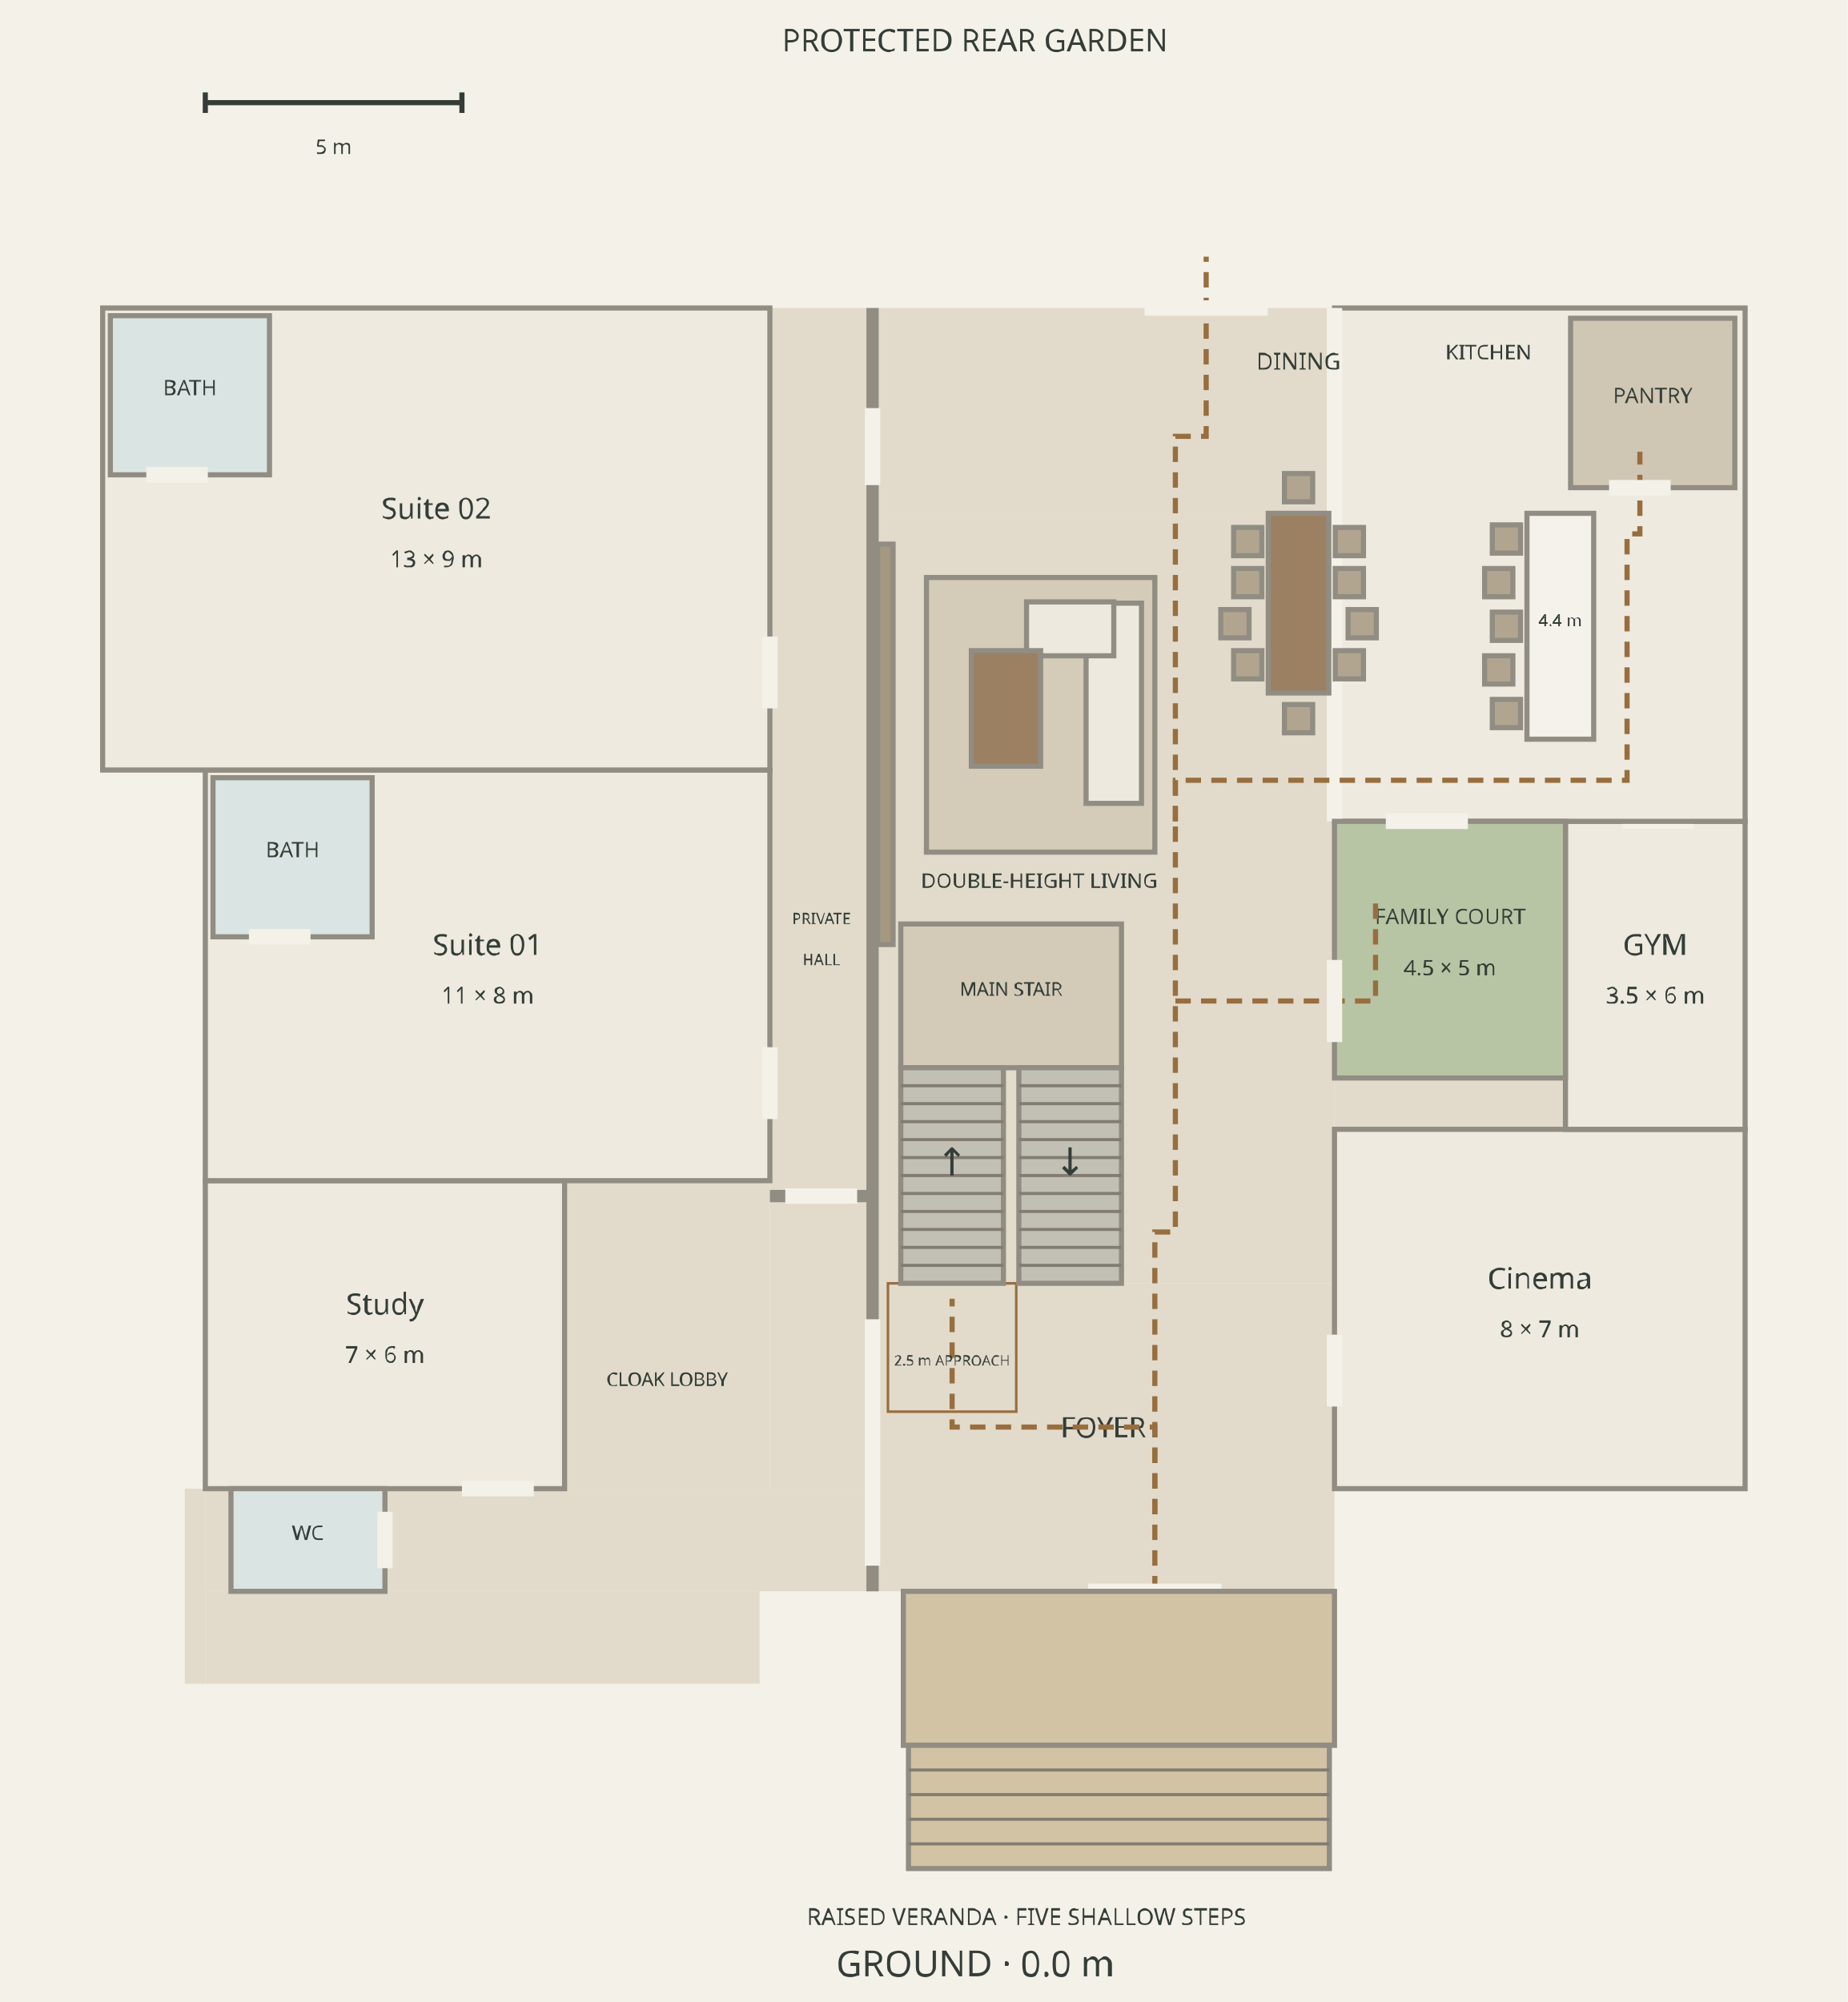
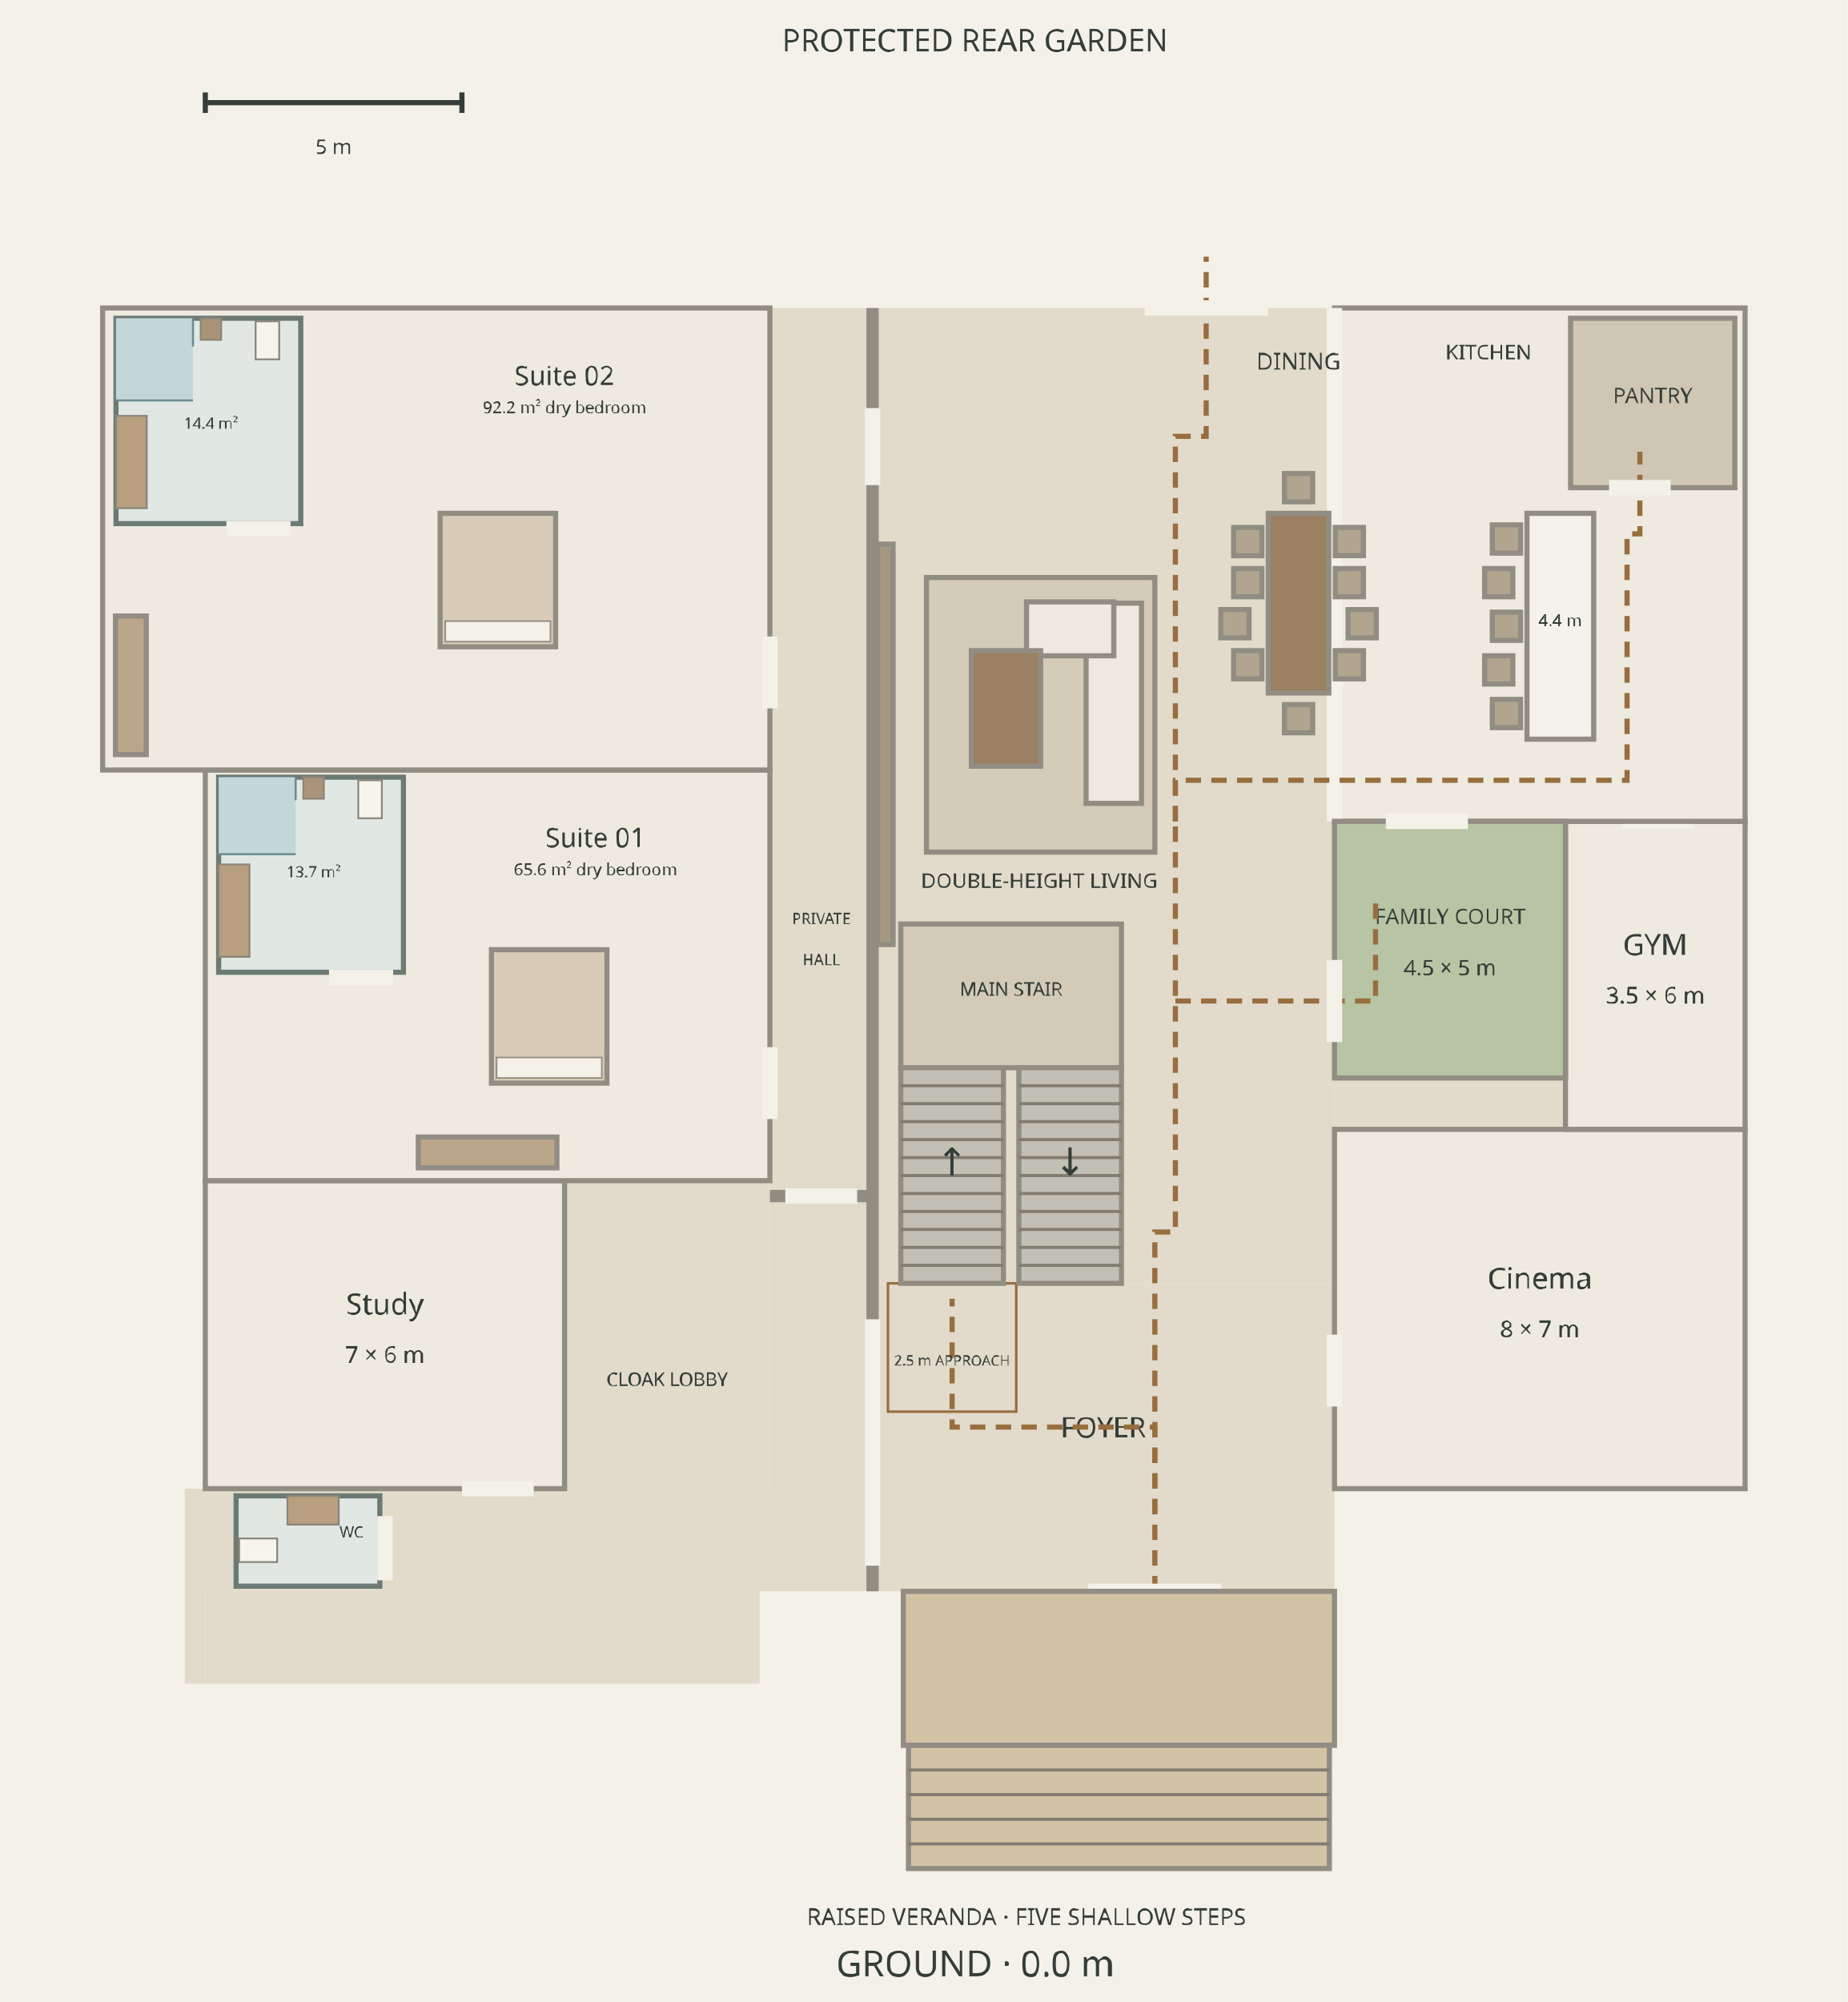
<svg xmlns="http://www.w3.org/2000/svg" viewBox="-17 -26 36 39" role="img" aria-label="Ground floor plan; rear garden at top">
  <rect x="-17" y="-26" width="36" height="39" fill="#f4f1e9" />
  <rect x="-13" y="-3" width="7" height="6" fill="#e2dbcb" stroke="#e2dbcb" stroke-width="0" />
  <rect x="-13" y="-11" width="11" height="8" fill="#e2dbcb" stroke="#e2dbcb" stroke-width="0" />
  <rect x="-15" y="-20" width="13" height="9" fill="#e2dbcb" stroke="#e2dbcb" stroke-width="0" />
  <rect x="9" y="-4" width="8" height="7" fill="#e2dbcb" stroke="#e2dbcb" stroke-width="0" />
  <rect x="13.5" y="-10" width="3.5" height="6" fill="#e2dbcb" stroke="#e2dbcb" stroke-width="0" />
  <rect x="9" y="-20" width="8" height="10" fill="#e2dbcb" stroke="#e2dbcb" stroke-width="0" />
  <rect x="-13" y="3" width="13" height="2" fill="#e2dbcb" stroke="#e2dbcb" stroke-width="0" />
  <rect x="-2" y="-20" width="2" height="23" fill="#e2dbcb" stroke="#e2dbcb" stroke-width="0" />
  <rect x="-6" y="-3" width="4" height="6" fill="#e2dbcb" stroke="#e2dbcb" stroke-width="0" />
  <rect x="0" y="-1" width="9" height="6" fill="#e2dbcb" stroke="#e2dbcb" stroke-width="0" />
  <rect x="0" y="-16" width="9" height="15" fill="#e2dbcb" stroke="#e2dbcb" stroke-width="0" />
  <rect x="0" y="-20" width="9" height="4" fill="#e2dbcb" stroke="#e2dbcb" stroke-width="0" />
  <rect x="9" y="-5" width="4.5" height="1" fill="#e2dbcb" stroke="#e2dbcb" stroke-width="0" />
  <rect x="-13.4" y="3" width="0.4" height="3.8" fill="#e2dbcb" stroke="#e2dbcb" stroke-width="0" />
  <rect x="-13" y="5" width="10.8" height="1.8" fill="#e2dbcb" stroke="#e2dbcb" stroke-width="0" />
  <rect x="0.6" y="5" width="8.4" height="3" fill="#e2dbcb" stroke="#e2dbcb" stroke-width="0" />
  <rect x="-13" y="-3" width="7" height="6" fill="#eeeadf" stroke="#918d83" stroke-width="0.1" />
  <text x="-9.5" y="-0.4" text-anchor="middle" font-family="system-ui,sans-serif" font-size="0.57" fill="#343d37">Study</text>
  <text x="-9.5" y="0.55" text-anchor="middle" font-family="system-ui,sans-serif" font-size="0.45" fill="#343d37">7 × 6 m</text>
  <path d="M -8 3 h 1.4" stroke="#f4f1e9" stroke-width=".3" />
  <rect x="-13" y="-11" width="11" height="8" fill="#eeeadf" stroke="#918d83" stroke-width="0.1" />
-   <text x="-7.5" y="-7.4" text-anchor="middle" font-family="system-ui,sans-serif" font-size="0.57" fill="#343d37">Suite 01</text>
-   <text x="-7.5" y="-6.45" text-anchor="middle" font-family="system-ui,sans-serif" font-size="0.45" fill="#343d37">11 × 8 m</text>
-   <rect x="-12.85" y="-10.85" width="3.1" height="3.1" fill="#dae5e3" stroke="#918d83" stroke-width="0.1" />
-   <text x="-11.3" y="-9.3" text-anchor="middle" font-family="system-ui,sans-serif" font-size="0.42" fill="#343d37">BATH</text>
-   <path d="M -12.15 -7.75 h 1.2" stroke="#f4f1e9" stroke-width=".3" />
+   <rect x="-12.74" y="-10.86" width="3.6" height="3.8" fill="#e1e8e3" stroke="#6b7b74" stroke-width="0.1" />
+   <rect x="-12.74" y="-10.86" width="1.5" height="1.5" fill="#c3d7d9" stroke="#8bacae" stroke-width="0" />
+   <path d="M -12.74 -9.36 L -11.24 -9.36" stroke="#698d93" stroke-width=".04" />
+   <path d="M -11.24 -10.41 L -11.24 -10.86" stroke="#698d93" stroke-width=".04" />
+   <rect x="-12.74" y="-9.16" width="0.6" height="1.8" fill="#b79f7f" stroke="#8b857b" stroke-width="0.035" />
+   <rect x="-10.02" y="-10.8" width="0.46" height="0.74" fill="#f7f4ec" stroke="#8b857b" stroke-width="0.035" />
+   <rect x="-11.09" y="-10.86" width="0.4" height="0.42" fill="#aa9376" stroke="#8b857b" stroke-width="0.035" />
+   <path d="M -10.59 -6.96 h 1.25" stroke="#f4f1e9" stroke-width=".3" />
+   <text x="-10.89" y="-8.91" text-anchor="middle" font-family="system-ui,sans-serif" font-size="0.3" fill="#343d37">13.7 m²</text>
+   <rect x="-7.425" y="-7.5" width="2.25" height="2.6" fill="#d8ccb9" stroke="#918d83" stroke-width="0.1" />
+   <rect x="-7.325" y="-5.4" width="2.05" height="0.4" fill="#f4f1e9" stroke="#918d83" stroke-width="0.03" />
+   <rect x="-8.85" y="-3.85" width="2.7" height="0.6" fill="#bca68a" stroke="#918d83" stroke-width="0.1" />
+   <text x="-5.4" y="-9.5" text-anchor="middle" font-family="system-ui,sans-serif" font-size="0.52" fill="#343d37">Suite 01</text>
+   <text x="-5.4" y="-8.95" text-anchor="middle" font-family="system-ui,sans-serif" font-size="0.32" fill="#343d37">65.6 m² dry bedroom</text>
  <path d="M -2 -4.2 v -1.4" stroke="#f4f1e9" stroke-width=".3" />
  <rect x="-15" y="-20" width="13" height="9" fill="#eeeadf" stroke="#918d83" stroke-width="0.1" />
-   <text x="-8.5" y="-15.9" text-anchor="middle" font-family="system-ui,sans-serif" font-size="0.57" fill="#343d37">Suite 02</text>
-   <text x="-8.5" y="-14.95" text-anchor="middle" font-family="system-ui,sans-serif" font-size="0.45" fill="#343d37">13 × 9 m</text>
-   <rect x="-14.85" y="-19.85" width="3.1" height="3.1" fill="#dae5e3" stroke="#918d83" stroke-width="0.1" />
-   <text x="-13.3" y="-18.3" text-anchor="middle" font-family="system-ui,sans-serif" font-size="0.42" fill="#343d37">BATH</text>
-   <path d="M -14.15 -16.75 h 1.2" stroke="#f4f1e9" stroke-width=".3" />
+   <rect x="-14.74" y="-19.8" width="3.6" height="4" fill="#e1e8e3" stroke="#6b7b74" stroke-width="0.1" />
+   <rect x="-14.74" y="-19.8" width="1.5" height="1.6" fill="#c3d7d9" stroke="#8bacae" stroke-width="0" />
+   <path d="M -14.74 -18.2 L -13.24 -18.2" stroke="#698d93" stroke-width=".04" />
+   <path d="M -13.24 -19.25 L -13.24 -19.8" stroke="#698d93" stroke-width=".04" />
+   <rect x="-14.74" y="-17.9" width="0.6" height="1.8" fill="#b79f7f" stroke="#8b857b" stroke-width="0.035" />
+   <rect x="-12.02" y="-19.74" width="0.46" height="0.74" fill="#f7f4ec" stroke="#8b857b" stroke-width="0.035" />
+   <rect x="-13.09" y="-19.8" width="0.4" height="0.42" fill="#aa9376" stroke="#8b857b" stroke-width="0.035" />
+   <path d="M -12.59 -15.7 h 1.25" stroke="#f4f1e9" stroke-width=".3" />
+   <text x="-12.89" y="-17.65" text-anchor="middle" font-family="system-ui,sans-serif" font-size="0.3" fill="#343d37">14.4 m²</text>
+   <rect x="-8.425" y="-16" width="2.25" height="2.6" fill="#d8ccb9" stroke="#918d83" stroke-width="0.1" />
+   <rect x="-8.325" y="-13.9" width="2.05" height="0.4" fill="#f4f1e9" stroke="#918d83" stroke-width="0.03" />
+   <rect x="-14.75" y="-14" width="0.6" height="2.7" fill="#bca68a" stroke="#918d83" stroke-width="0.1" />
+   <text x="-6" y="-18.5" text-anchor="middle" font-family="system-ui,sans-serif" font-size="0.52" fill="#343d37">Suite 02</text>
+   <text x="-6" y="-17.95" text-anchor="middle" font-family="system-ui,sans-serif" font-size="0.32" fill="#343d37">92.2 m² dry bedroom</text>
  <path d="M -2 -12.2 v -1.4" stroke="#f4f1e9" stroke-width=".3" />
  <rect x="9" y="-4" width="8" height="7" fill="#eeeadf" stroke="#918d83" stroke-width="0.1" />
  <text x="13" y="-0.9" text-anchor="middle" font-family="system-ui,sans-serif" font-size="0.57" fill="#343d37">Cinema</text>
  <text x="13" y="0.05" text-anchor="middle" font-family="system-ui,sans-serif" font-size="0.45" fill="#343d37">8 × 7 m</text>
  <path d="M 9 1.4 v -1.4" stroke="#f4f1e9" stroke-width=".3" />
  <rect x="13.5" y="-10" width="3.5" height="6" fill="#eeeadf" stroke="#918d83" stroke-width="0.1" />
  <text x="15.25" y="-7.4" text-anchor="middle" font-family="system-ui,sans-serif" font-size="0.57" fill="#343d37">GYM</text>
  <text x="15.25" y="-6.45" text-anchor="middle" font-family="system-ui,sans-serif" font-size="0.45" fill="#343d37">3.5 × 6 m</text>
  <path d="M 14.6 -10 h 1.4" stroke="#f4f1e9" stroke-width=".3" />
  <rect x="9" y="-20" width="8" height="10" fill="#eeeadf" stroke="#918d83" stroke-width="0.1" />
  <text x="12" y="-19" text-anchor="middle" font-family="system-ui,sans-serif" font-size="0.4" fill="#343d37">KITCHEN</text>
  <path d="M 9 -10 v -10" stroke="#f4f1e9" stroke-width=".3" />
  <rect x="9" y="-10" width="4.5" height="5" fill="#b7c5a4" stroke="#918d83" stroke-width="0.1" />
  <text x="11.25" y="-8" text-anchor="middle" font-family="system-ui,sans-serif" font-size="0.42" fill="#343d37">FAMILY COURT</text>
  <text x="11.25" y="-7" text-anchor="middle" font-family="system-ui,sans-serif" font-size="0.42" fill="#343d37">4.5 × 5 m</text>
  <text x="3.25" y="-8.7" text-anchor="middle" font-family="system-ui,sans-serif" font-size="0.4" fill="#343d37">DOUBLE-HEIGHT LIVING</text>
  <text x="8.3" y="-18.8" text-anchor="middle" font-family="system-ui,sans-serif" font-size="0.45" fill="#343d37">DINING</text>
  <text x="4.5" y="2" text-anchor="middle" font-family="system-ui,sans-serif" font-size="0.55" fill="#343d37">FOYER</text>
  <rect x="13.6" y="-19.8" width="3.2" height="3.3" fill="#cfc6b4" stroke="#918d83" stroke-width="0.1" />
  <text x="15.2" y="-18.15" text-anchor="middle" font-family="system-ui,sans-serif" font-size="0.42" fill="#343d37">PANTRY</text>
-   <rect x="-12.5" y="3" width="3" height="2" fill="#dae5e3" stroke="#918d83" stroke-width="0.1" />
-   <text x="-11" y="4" text-anchor="middle" font-family="system-ui,sans-serif" font-size="0.4" fill="#343d37">WC</text>
+   <rect x="-12.4" y="3.14" width="2.8" height="1.76" fill="#e1e8e3" stroke="#6b7b74" stroke-width="0.1" />
+   <rect x="-12.34" y="3.97" width="0.74" height="0.46" fill="#f7f4ec" stroke="#8b857b" stroke-width="0.035" />
+   <rect x="-11.4" y="3.14" width="1" height="0.56" fill="#b79f7f" stroke="#8b857b" stroke-width="0.035" />
+   <path d="M -9.5 4.785 v -1.25" stroke="#f4f1e9" stroke-width=".3" />
+   <text x="-10.15" y="3.95" text-anchor="middle" font-family="system-ui,sans-serif" font-size="0.3" fill="#343d37">WC</text>
  <rect x="1.05" y="-14.75" width="4.45" height="5.35" fill="#d4cbb8" stroke="#918d83" stroke-width="0.1" />
  <rect x="4.16" y="-14.25" width="1.08" height="3.9" fill="#eee9df" stroke="#918d83" stroke-width="0.1" />
  <rect x="3" y="-14.275" width="1.7" height="1.05" fill="#eee9df" stroke="#918d83" stroke-width="0.1" />
  <rect x="1.925" y="-13.325" width="1.35" height="2.25" fill="#9b8062" stroke="#918d83" stroke-width="0.1" />
  <rect x="7.71" y="-16" width="1.18" height="3.5" fill="#9b8062" stroke="#918d83" stroke-width="0.1" />
  <rect x="12.75" y="-16" width="1.3" height="4.4" fill="#f5f2eb" stroke="#918d83" stroke-width="0.1" />
  <rect x="7.035" y="-13.325" width="0.55" height="0.55" fill="#b2a58f" stroke="#918d83" stroke-width="0.1" />
  <rect x="6.785" y="-14.125" width="0.55" height="0.55" fill="#b2a58f" stroke="#918d83" stroke-width="0.1" />
  <rect x="7.035" y="-14.925" width="0.55" height="0.55" fill="#b2a58f" stroke="#918d83" stroke-width="0.1" />
  <rect x="7.035" y="-15.725" width="0.55" height="0.55" fill="#b2a58f" stroke="#918d83" stroke-width="0.1" />
  <rect x="9.015" y="-13.325" width="0.55" height="0.55" fill="#b2a58f" stroke="#918d83" stroke-width="0.1" />
  <rect x="9.265" y="-14.125" width="0.55" height="0.55" fill="#b2a58f" stroke="#918d83" stroke-width="0.1" />
  <rect x="9.015" y="-14.925" width="0.55" height="0.55" fill="#b2a58f" stroke="#918d83" stroke-width="0.1" />
  <rect x="9.015" y="-15.725" width="0.55" height="0.55" fill="#b2a58f" stroke="#918d83" stroke-width="0.1" />
  <rect x="8.025" y="-12.275" width="0.55" height="0.55" fill="#b2a58f" stroke="#918d83" stroke-width="0.1" />
  <rect x="8.025" y="-16.775" width="0.55" height="0.55" fill="#b2a58f" stroke="#918d83" stroke-width="0.1" />
  <rect x="12.075" y="-12.375" width="0.55" height="0.55" fill="#b2a58f" stroke="#918d83" stroke-width="0.1" />
  <rect x="11.925" y="-13.225" width="0.55" height="0.55" fill="#b2a58f" stroke="#918d83" stroke-width="0.1" />
  <rect x="12.075" y="-14.075" width="0.55" height="0.55" fill="#b2a58f" stroke="#918d83" stroke-width="0.1" />
  <rect x="11.925" y="-14.925" width="0.55" height="0.55" fill="#b2a58f" stroke="#918d83" stroke-width="0.1" />
  <rect x="12.075" y="-15.775" width="0.55" height="0.55" fill="#b2a58f" stroke="#918d83" stroke-width="0.1" />
  <rect x="0.1" y="-15.4" width="0.3" height="7.8" fill="#a69781" stroke="#918d83" stroke-width="0.1" />
  <text x="13.4" y="-13.8" text-anchor="middle" font-family="system-ui,sans-serif" font-size="0.32" fill="#343d37">4.4 m</text>
  <polyline points="5.5,7 5.5,-2 5.9,-2 5.9,-10" fill="none" stroke="#986e3e" stroke-width=".1" stroke-dasharray=".3 .2" />
  <polyline points="5.5,3.5 5.5,1.8 1.55,1.8 1.55,-0.7" fill="none" stroke="#986e3e" stroke-width=".1" stroke-dasharray=".3 .2" />
  <polyline points="5.9,-10 5.9,-10.8 14.7,-10.8 14.7,-15.6 14.95,-15.6 14.95,-17.2" fill="none" stroke="#986e3e" stroke-width=".1" stroke-dasharray=".3 .2" />
  <polyline points="5.9,-10 5.9,-17.5 6.5,-17.5 6.5,-21" fill="none" stroke="#986e3e" stroke-width=".1" stroke-dasharray=".3 .2" />
  <polyline points="5.9,-6.5 9.8,-6.5 9.8,-8.6" fill="none" stroke="#986e3e" stroke-width=".1" stroke-dasharray=".3 .2" />
  <rect x="0.3" y="-1" width="2.5" height="2.5" fill="none" stroke="#986e3e" stroke-width="0.05" />
  <text x="1.55" y="0.6" text-anchor="middle" font-family="system-ui,sans-serif" font-size="0.28" fill="#343d37">2.5 m APPROACH</text>
  <rect x="-0.12" y="-20" width="0.24" height="25" fill="#918d83" stroke="#918d83" stroke-width="0" />
  <path d="M 0 -16.55 v -1.5" stroke="#f4f1e9" stroke-width=".3" />
  <path d="M 0 4.5 v -4.8" stroke="#f4f1e9" stroke-width=".3" />
  <rect x="-2" y="-2.82" width="2" height="0.24" fill="#918d83" stroke="#918d83" stroke-width="0" />
  <path d="M -1.7 -2.7 h 1.4" stroke="#f4f1e9" stroke-width=".3" />
  <path d="M 14.35 -16.5 h 1.2" stroke="#f4f1e9" stroke-width=".3" />
-   <path d="M -9.5 4.55 v -1.1" stroke="#f4f1e9" stroke-width=".3" />
  <path d="M 9 -5.7 v -1.6" stroke="#f4f1e9" stroke-width=".3" />
  <path d="M 10 -10 h 1.6" stroke="#f4f1e9" stroke-width=".3" />
  <path d="M 4.2 5 h 2.6" stroke="#f4f1e9" stroke-width=".3" />
  <path d="M 5.3 -20 h 2.4" stroke="#f4f1e9" stroke-width=".3" />
  <rect x="0.6" y="5" width="8.4" height="3" fill="#d3c3a5" stroke="#918d83" stroke-width="0.1" />
  <rect x="0.7" y="8" width="8.2" height="2.4" fill="#d3c3a5" stroke="#918d83" stroke-width="0.1" />
  <path d="M 0.7 9.92 h 8.2" stroke="#827c71" stroke-width=".06" />
  <path d="M 0.7 9.44 h 8.2" stroke="#827c71" stroke-width=".06" />
  <path d="M 0.7 8.96 h 8.2" stroke="#827c71" stroke-width=".06" />
  <path d="M 0.7 8.48 h 8.2" stroke="#827c71" stroke-width=".06" />
  <rect x="0.55" y="-8" width="4.3" height="2.8" fill="#d3cbb8" stroke="#918d83" stroke-width="0.1" />
  <rect x="0.55" y="-5.2" width="2" height="4.2" fill="#c2bfb5" stroke="#918d83" stroke-width="0.1" />
  <path d="M 0.55 -1.35 h 2" stroke="#827c71" stroke-width=".06" />
  <path d="M 0.55 -1.7 h 2" stroke="#827c71" stroke-width=".06" />
  <path d="M 0.55 -2.05 h 2" stroke="#827c71" stroke-width=".06" />
  <path d="M 0.55 -2.4 h 2" stroke="#827c71" stroke-width=".06" />
  <path d="M 0.55 -2.75 h 2" stroke="#827c71" stroke-width=".06" />
  <path d="M 0.55 -3.1 h 2" stroke="#827c71" stroke-width=".06" />
  <path d="M 0.55 -3.45 h 2" stroke="#827c71" stroke-width=".06" />
  <path d="M 0.55 -3.8 h 2" stroke="#827c71" stroke-width=".06" />
  <path d="M 0.55 -4.15 h 2" stroke="#827c71" stroke-width=".06" />
  <path d="M 0.55 -4.5 h 2" stroke="#827c71" stroke-width=".06" />
  <path d="M 0.55 -4.85 h 2" stroke="#827c71" stroke-width=".06" />
  <text x="1.55" y="-3.1" text-anchor="middle" font-family="system-ui,sans-serif" font-size="0.75" fill="#343d37">↑</text>
  <rect x="2.85" y="-5.2" width="2" height="4.2" fill="#c2bfb5" stroke="#918d83" stroke-width="0.1" />
  <path d="M 2.85 -1.35 h 2" stroke="#827c71" stroke-width=".06" />
  <path d="M 2.85 -1.7 h 2" stroke="#827c71" stroke-width=".06" />
  <path d="M 2.85 -2.05 h 2" stroke="#827c71" stroke-width=".06" />
  <path d="M 2.85 -2.4 h 2" stroke="#827c71" stroke-width=".06" />
  <path d="M 2.85 -2.75 h 2" stroke="#827c71" stroke-width=".06" />
  <path d="M 2.85 -3.1 h 2" stroke="#827c71" stroke-width=".06" />
  <path d="M 2.85 -3.45 h 2" stroke="#827c71" stroke-width=".06" />
  <path d="M 2.85 -3.8 h 2" stroke="#827c71" stroke-width=".06" />
  <path d="M 2.85 -4.15 h 2" stroke="#827c71" stroke-width=".06" />
  <path d="M 2.85 -4.5 h 2" stroke="#827c71" stroke-width=".06" />
  <path d="M 2.85 -4.85 h 2" stroke="#827c71" stroke-width=".06" />
  <text x="3.85" y="-3.1" text-anchor="middle" font-family="system-ui,sans-serif" font-size="0.75" fill="#343d37">↓</text>
  <text x="2.7" y="-6.6" text-anchor="middle" font-family="system-ui,sans-serif" font-size="0.36" fill="#343d37">MAIN STAIR</text>
  <text x="-4" y="1" text-anchor="middle" font-family="system-ui,sans-serif" font-size="0.36" fill="#343d37">CLOAK LOBBY</text>
  <text x="-1" y="-8" text-anchor="middle" font-family="system-ui,sans-serif" font-size="0.3" fill="#343d37">PRIVATE</text>
  <text x="-1" y="-7.2" text-anchor="middle" font-family="system-ui,sans-serif" font-size="0.3" fill="#343d37">HALL</text>
  <text x="2" y="-25" text-anchor="middle" font-family="system-ui,sans-serif" font-size="0.6" fill="#343d37">PROTECTED REAR GARDEN</text>
  <text x="3" y="11.5" text-anchor="middle" font-family="system-ui,sans-serif" font-size="0.45" fill="#343d37">RAISED VERANDA · FIVE SHALLOW STEPS</text>
  <text x="2" y="12.5" text-anchor="middle" font-family="system-ui,sans-serif" font-size="0.7" fill="#343d37">GROUND · 0.0 m</text>
  <path d="M -13 -24 h 5 m -5 -.2 v .4 m 5 -.4 v .4" stroke="#343d37" stroke-width=".1" />
  <text x="-10.5" y="-23" text-anchor="middle" font-family="system-ui,sans-serif" font-size="0.4" fill="#343d37">5 m</text>
</svg>
